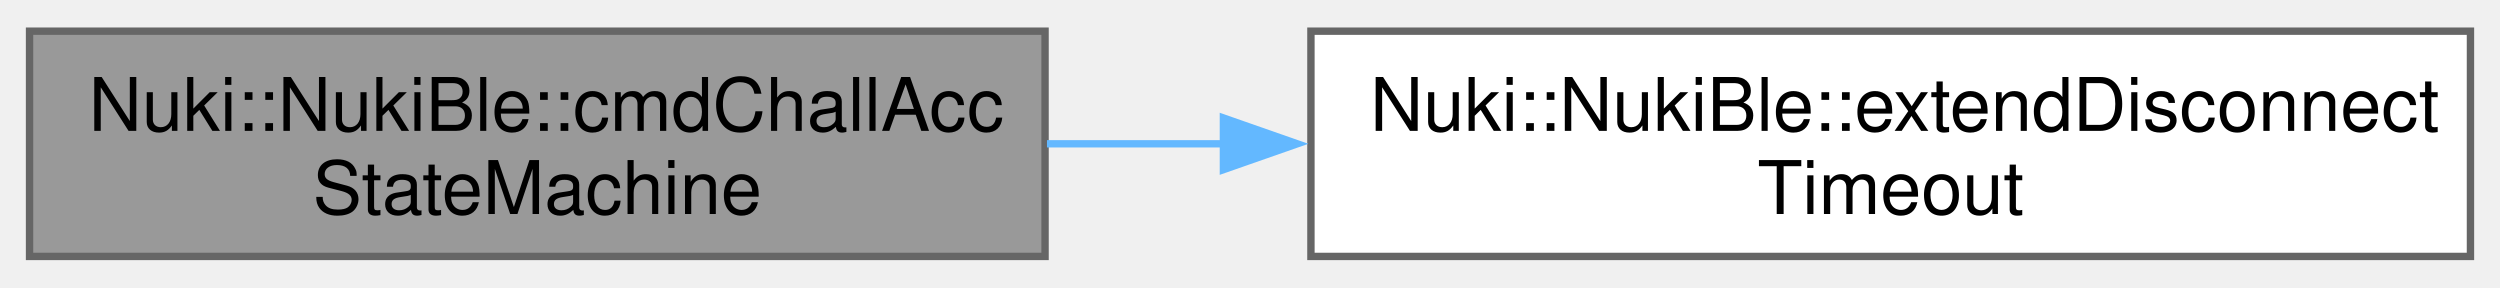
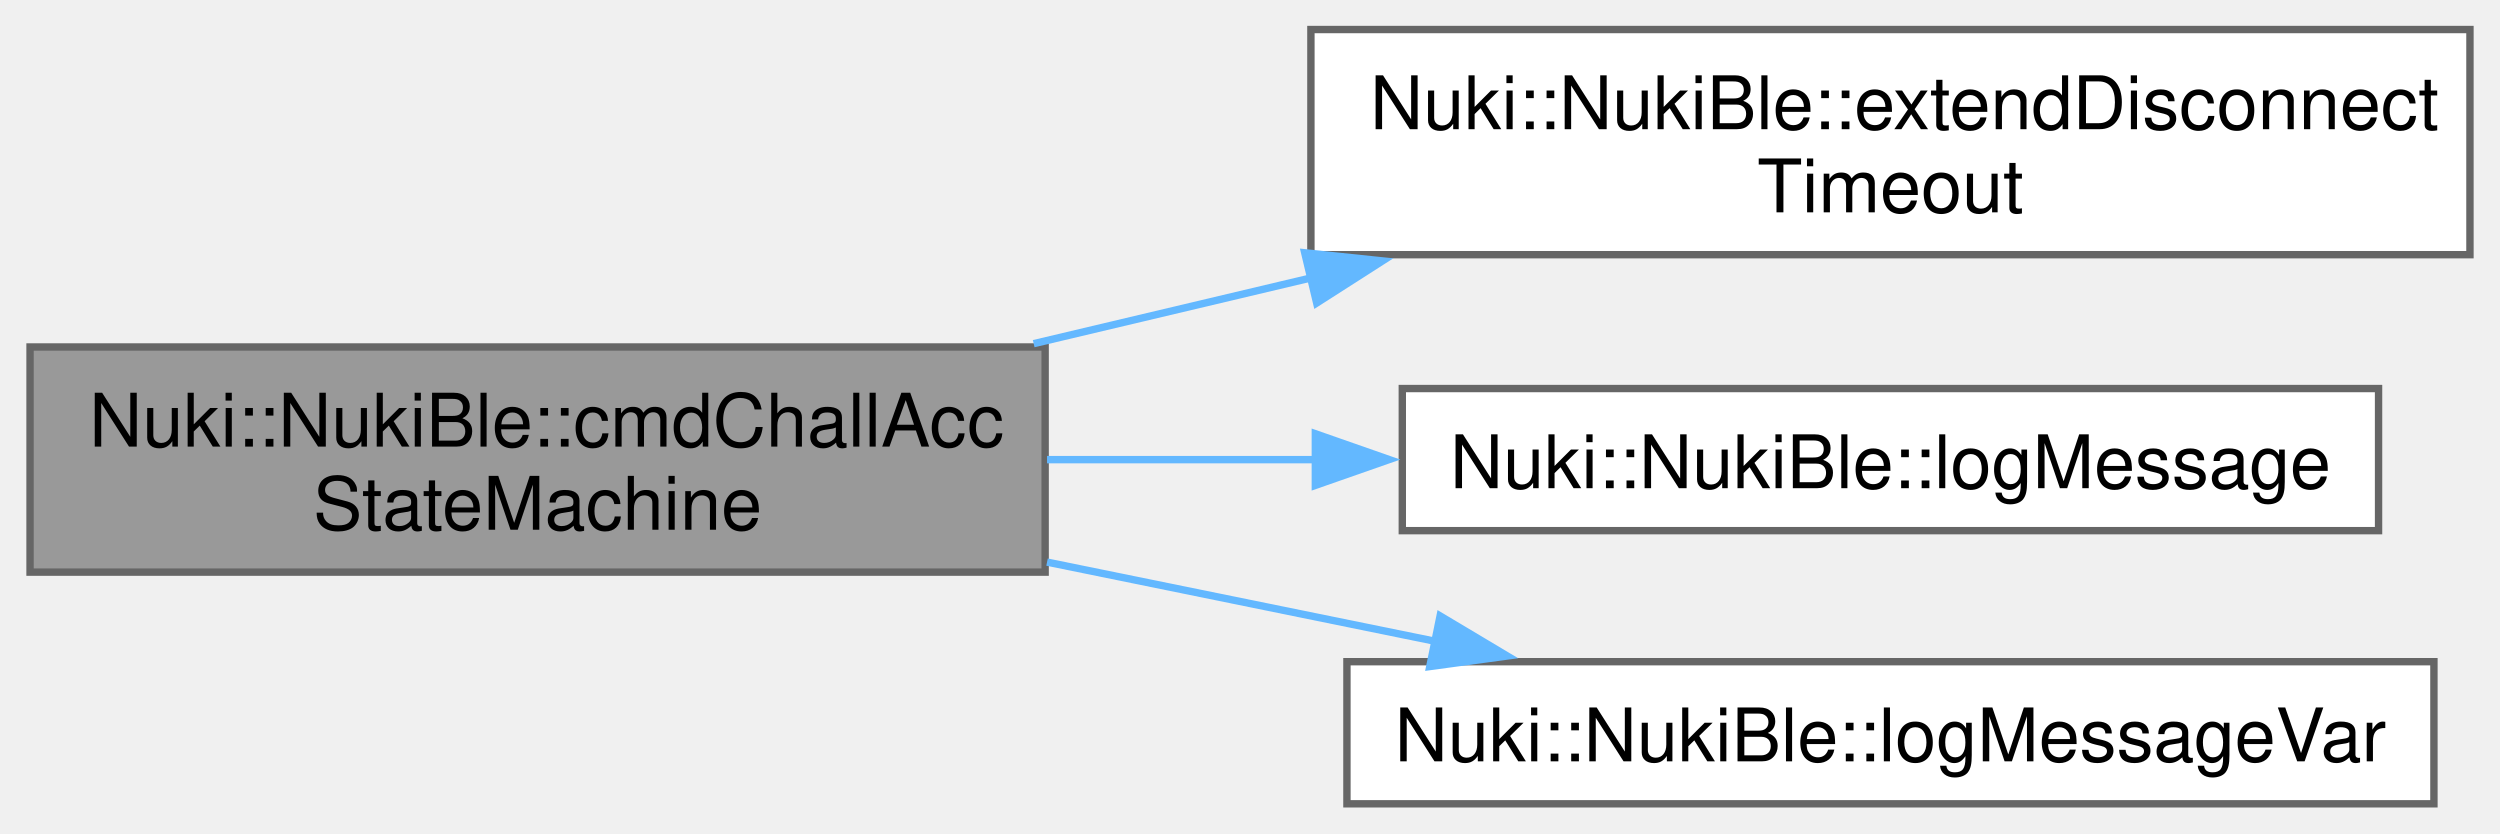
- <svg xmlns="http://www.w3.org/2000/svg" xmlns:xlink="http://www.w3.org/1999/xlink" width="339pt" height="39pt" viewBox="0.00 0.00 338.50 38.50">
-   <g id="graph0" class="graph" transform="scale(1 1) rotate(0) translate(4 34.5)">
+ <svg xmlns="http://www.w3.org/2000/svg" xmlns:xlink="http://www.w3.org/1999/xlink" width="339pt" height="113pt" viewBox="0.00 0.00 338.50 112.88">
+   <g id="graph0" class="graph" transform="scale(1 1) rotate(0) translate(4 108.88)">
    <g id="Node000001" class="node">
      <g id="a_Node000001">
        <a xlink:title=" ">
-           <polygon fill="#999999" stroke="#666666" points="137.5,-30.5 0,-30.5 0,0 137.5,0 137.5,-30.5" />
-           <text text-anchor="start" x="8" y="-17" font-family="Helvetica,sans-Serif" font-size="10.00">Nuki::NukiBle::cmdChallAcc</text>
-           <text text-anchor="middle" x="68.75" y="-5.75" font-family="Helvetica,sans-Serif" font-size="10.00">StateMachine</text>
+           <polygon fill="#999999" stroke="#666666" points="137.5,-61.88 0,-61.88 0,-31.38 137.5,-31.38 137.5,-61.88" />
+           <text text-anchor="start" x="8" y="-48.38" font-family="Helvetica,sans-Serif" font-size="10.00">Nuki::NukiBle::cmdChallAcc</text>
+           <text text-anchor="middle" x="68.75" y="-37.12" font-family="Helvetica,sans-Serif" font-size="10.00">StateMachine</text>
        </a>
      </g>
    </g>
    <g id="Node000002" class="node">
      <g id="a_Node000002">
        <a xlink:href="class_nuki_1_1_nuki_ble.html#a6e8fca90c04249660dce6cb993eb4495" target="_top" xlink:title=" ">
-           <polygon fill="white" stroke="#666666" points="330.5,-30.5 173.5,-30.5 173.5,0 330.5,0 330.5,-30.5" />
-           <text text-anchor="start" x="181.5" y="-17" font-family="Helvetica,sans-Serif" font-size="10.00">Nuki::NukiBle::extendDisconnect</text>
-           <text text-anchor="middle" x="252" y="-5.75" font-family="Helvetica,sans-Serif" font-size="10.00">Timeout</text>
+           <polygon fill="white" stroke="#666666" points="330.5,-104.88 173.5,-104.88 173.5,-74.38 330.5,-74.38 330.5,-104.88" />
+           <text text-anchor="start" x="181.5" y="-91.38" font-family="Helvetica,sans-Serif" font-size="10.00">Nuki::NukiBle::extendDisconnect</text>
+           <text text-anchor="middle" x="252" y="-80.12" font-family="Helvetica,sans-Serif" font-size="10.00">Timeout</text>
        </a>
      </g>
    </g>
    <g id="edge1_Node000001_Node000002" class="edge">
      <g id="a_edge1_Node000001_Node000002">
        <a xlink:title=" ">
-           <path fill="none" stroke="#63b8ff" d="M137.76,-15.25C145.61,-15.25 153.7,-15.25 161.78,-15.25" />
-           <polygon fill="#63b8ff" stroke="#63b8ff" points="161.65,-18.75 171.65,-15.25 161.65,-11.75 161.65,-18.75" />
+           <path fill="none" stroke="#63b8ff" d="M135.95,-62.33C148.23,-65.24 161.16,-68.31 173.74,-71.29" />
+           <polygon fill="#63b8ff" stroke="#63b8ff" points="172.66,-74.64 183.2,-73.54 174.28,-67.83 172.66,-74.64" />
+         </a>
+       </g>
+     </g>
+     <g id="Node000003" class="node">
+       <g id="a_Node000003">
+         <a xlink:href="class_nuki_1_1_nuki_ble.html#ac7ce691d9c3e586474655d1663eb2e20" target="_top" xlink:title=" ">
+           <polygon fill="white" stroke="#666666" points="318.12,-56.25 185.88,-56.25 185.88,-37 318.12,-37 318.12,-56.25" />
+           <text text-anchor="middle" x="252" y="-42.75" font-family="Helvetica,sans-Serif" font-size="10.00">Nuki::NukiBle::logMessage</text>
+         </a>
+       </g>
+     </g>
+     <g id="edge2_Node000001_Node000003" class="edge">
+       <g id="a_edge2_Node000001_Node000003">
+         <a xlink:title=" ">
+           <path fill="none" stroke="#63b8ff" d="M137.76,-46.62C149.63,-46.62 162.06,-46.62 174.15,-46.62" />
+           <polygon fill="#63b8ff" stroke="#63b8ff" points="174.1,-50.13 184.1,-46.63 174.1,-43.13 174.1,-50.13" />
+         </a>
+       </g>
+     </g>
+     <g id="Node000004" class="node">
+       <g id="a_Node000004">
+         <a xlink:href="class_nuki_1_1_nuki_ble.html#af3650133f46aeca48a5f01b95d23ab71" target="_top" xlink:title=" ">
+           <polygon fill="white" stroke="#666666" points="325.62,-19.25 178.38,-19.25 178.38,0 325.62,0 325.62,-19.25" />
+           <text text-anchor="middle" x="252" y="-5.75" font-family="Helvetica,sans-Serif" font-size="10.00">Nuki::NukiBle::logMessageVar</text>
+         </a>
+       </g>
+     </g>
+     <g id="edge3_Node000001_Node000004" class="edge">
+       <g id="a_edge3_Node000001_Node000004">
+         <a xlink:title=" ">
+           <path fill="none" stroke="#63b8ff" d="M137.76,-32.74C155.14,-29.19 173.72,-25.4 190.69,-21.94" />
+           <polygon fill="#63b8ff" stroke="#63b8ff" points="191,-25.45 200.1,-20.02 189.6,-18.59 191,-25.45" />
        </a>
      </g>
    </g>
  </g>
</svg>
